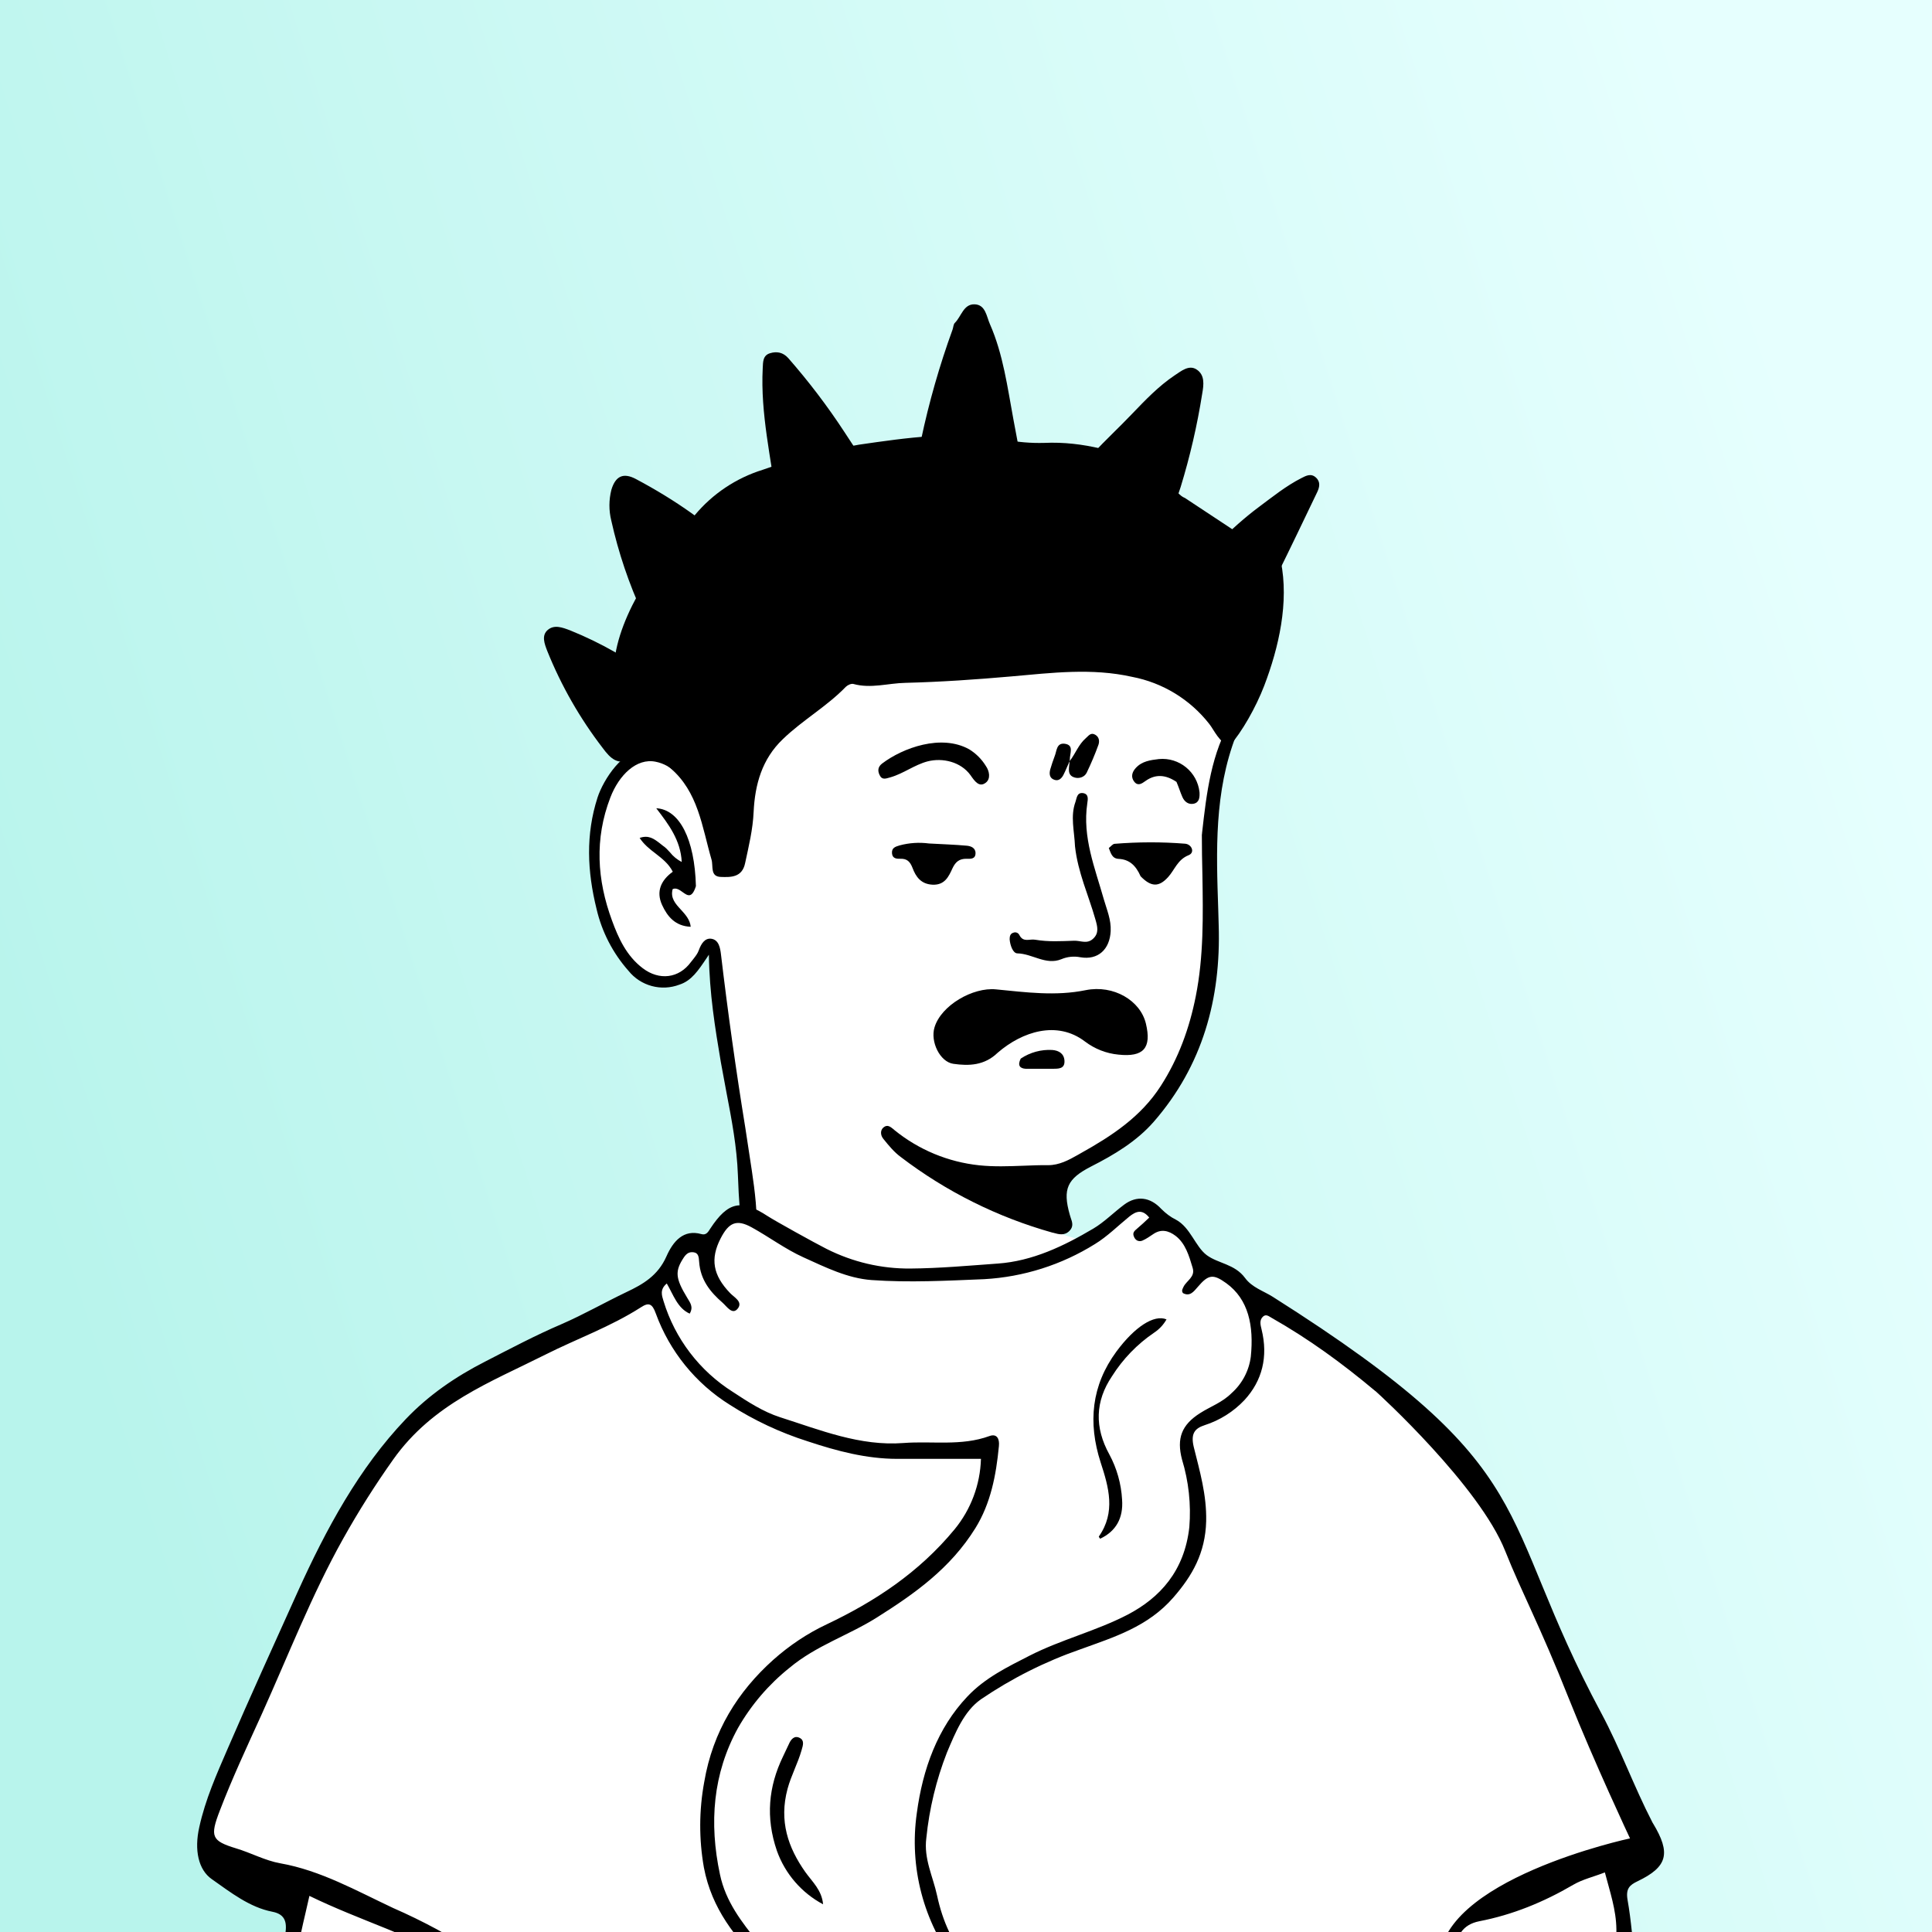
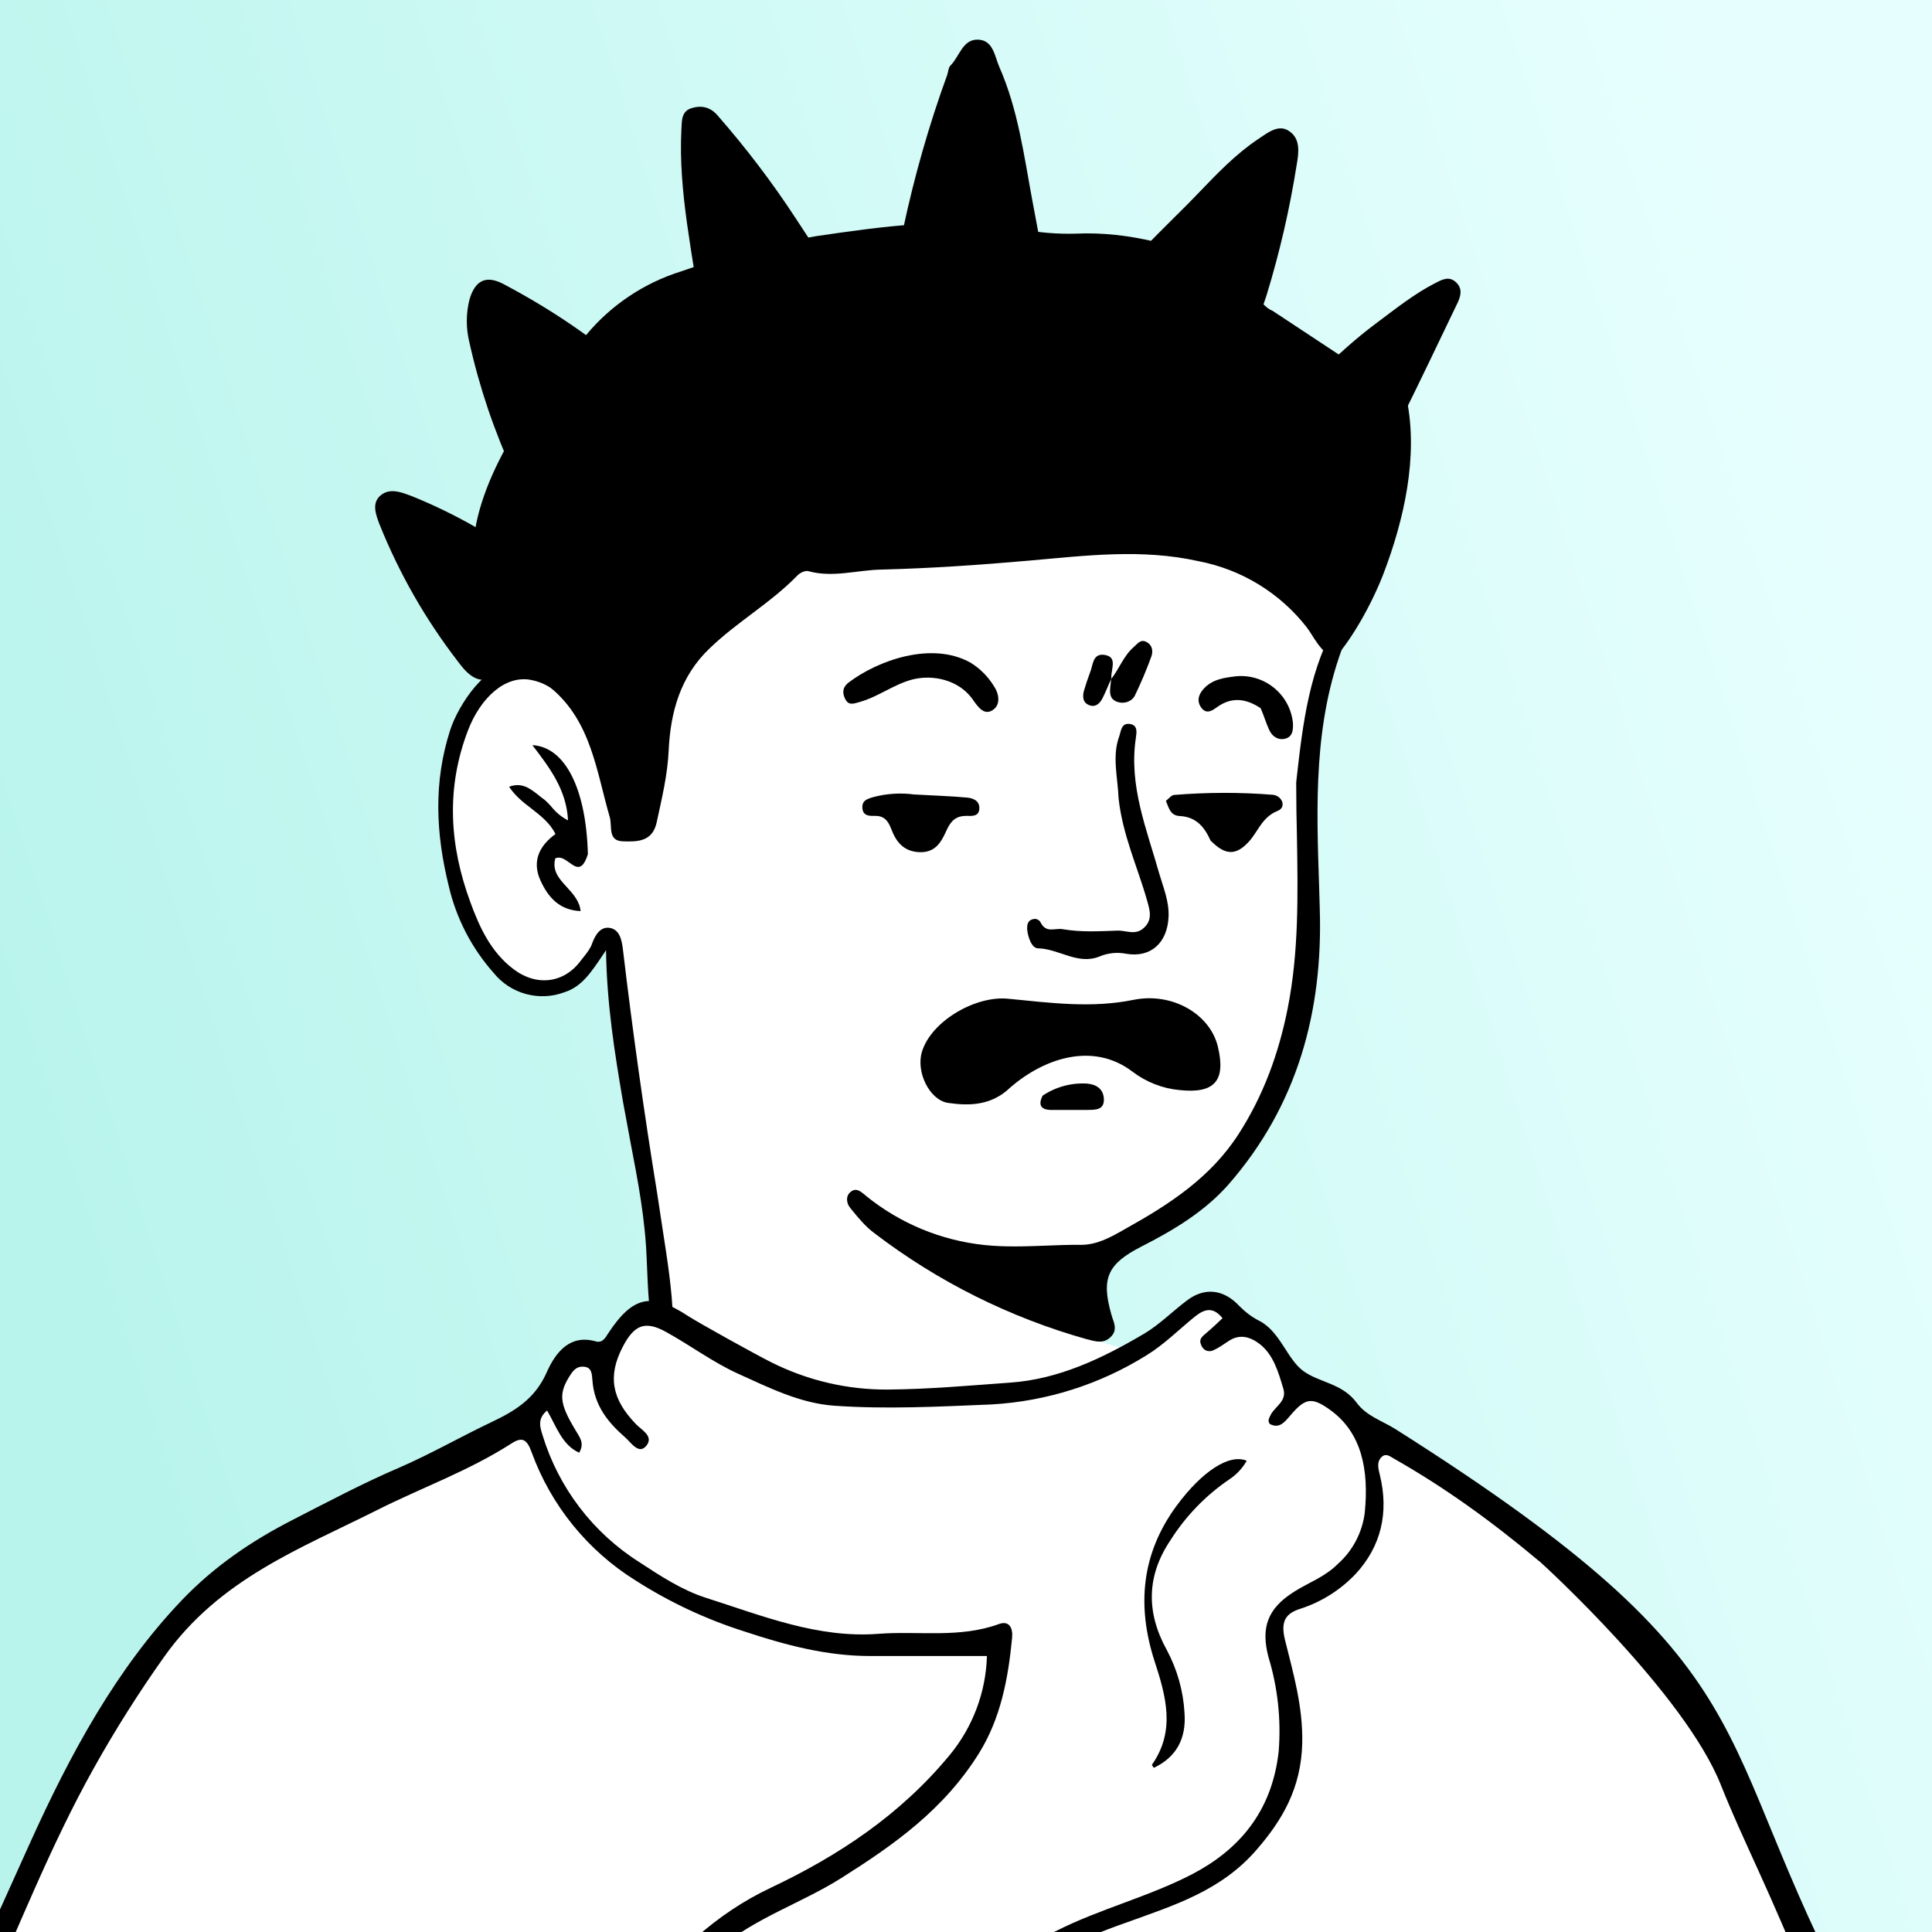
<svg xmlns="http://www.w3.org/2000/svg" viewBox="0 0 1744 1744" fill="none" shape-rendering="auto" width="400" height="400">
  <mask id="viewboxMask">
    <rect width="1744" height="1744" rx="0" ry="0" x="0" y="0" fill="#fff" />
  </mask>
  <g mask="url(#viewboxMask)">
    <rect fill="url(#backgroundLinear)" width="1744" height="1744" x="0" y="0" />
    <defs>
      <linearGradient id="backgroundLinear" gradientTransform="rotate(343 0.5 0.5)">
        <stop stop-color="#b8f4ec" />
        <stop offset="1" stop-color="#e6fffe" />
      </linearGradient>
    </defs>
-     <g transform="translate(531 487)">
-       <path d="M554 727.7c-99.2 297-363.8 388.6-503.7 19.8-19.3-50.7 31-69.5 66.2-91.9 24.1-15.3 36.8-28.5 35.3-42.2-7-64.4-36.9-243.8-36.9-243.8l-3-5.8s.7-1.6-2.2 1.2c-3 3-9.9 34.2-37 34.2-24.5 0-49.2-10.9-61-86.3C7.2 285.6 9.6 214 40 201c12.5-5.3 24-7.2 35.2-.8 11.3 6.4-13-22 112-126C268.4 6.4 396.7-3.5 448.5 8 500.3 19.5 552 44.8 574.9 98.5c27.8 65-25.9 114.3-14 262.5-2.2 53.6.8 171.2-146.6 210.6-28 7.5-19.3 48.4 22.7 58.4 67 21 117 72.3 117 97.9" fill="#fff" />
-       <path fill-rule="evenodd" clip-rule="evenodd" d="m554 266.2.1-1.4c4.1-36.4 8.2-71.7 27.1-103.4 6.5 4.4 5.7 10 3.7 15.2-19.9 51.2-18 104.4-16.2 157.6l.4 14c2.1 66.4-14.5 126.8-58.7 177.5-15.4 17.6-35.8 29.8-56.5 40.3-21.4 11-25.9 20.1-19.2 43.6l.8 2.6c1.4 3.9 2.8 7.9-1 11.8-4.5 4.6-9.5 3.3-14.8 1.8l-.6-.1a406.4 406.4 0 0 1-137-68.3c-6-4.4-10.8-10.3-15.5-16.1l-.3-.4c-2.5-3-3-7.8.5-10.4 3.3-2.5 5.8-.5 8.7 1.8l1 .9a145.5 145.5 0 0 0 76.3 31.7c13.4 1.4 26.6.9 40 .4 7.4-.3 14.8-.6 22.3-.5 10.2 0 18.7-4.7 26.7-9.2l2.8-1.6c27.8-15.5 54.3-32.8 72.2-60.7 16.1-25 25.9-52.2 31.6-80.9 7.2-36.1 6.6-72.7 6-109.8-.3-12-.5-24.2-.5-36.4ZM50.6 190.8c21.9-1.7 34 11.2 44.3 26.3a140.4 140.4 0 0 1 22.4 61.5c.5 3.7 1 7.6-1.2 11.3-4.5.6-4.9-3-5-5.6-.5-20.7-9.7-38.7-18.9-56.1-6.6-12.5-16.2-24.6-31.4-27.6-17.2-3.5-33 12-40.8 32.2-14.5 37.6-12 74.6 1.4 111 5.8 15.9 13.1 32.1 27.8 43.2 14.8 11.3 32.7 9.3 43.6-5.7l2-2.5c2-2.6 4-5.1 5-8 2.1-5.8 5.4-11.2 11.3-10.4 6.8 1 8 8.3 8.7 14a3661 3661 0 0 0 22 156.7l5.9 38.8c2.6 17.1 5.6 41.7 3.6 52.1a28 28 0 0 0-.3 2.2c-.4 2.8-.6 5-4.2 5.5-4.9.8-7-2-7.7-6.4-2.3-17-3-23.6-4-49.6-.9-25.2-5.6-50-10.4-74.9l-5-27c-5.2-30.8-10.3-62-10.8-97l-2 3c-7.6 11.3-13.7 20.5-24.5 24a40.5 40.5 0 0 1-46.1-12.5 127.8 127.8 0 0 1-28.8-55.8c-8.4-34-9.9-67.1.9-100.6 5.2-16.1 23.7-44.7 42.2-42Zm34.6 127.5c4.4 3.2 8.4 6 12-5.4-1.1-42.2-14.7-69.2-35.8-70.3 11.2 14.6 22 28.8 23 48.5a32.3 32.3 0 0 1-10.7-8.8c-2-2.2-4-4.4-6.5-6l-3-2.4c-4.8-3.6-9.7-7.4-17.8-4.5 3.8 5.8 9 10 14.3 14 6 4.7 12 9.3 15.6 16.5-10.6 7.7-15.2 17.7-9.7 29.9 4.8 10.5 11.9 19.2 25.9 19.8-.6-6.3-4.7-10.9-8.8-15.4-5-5.4-9.7-10.6-7.5-18.6 3.2-1.5 6.2.7 9 2.7Z" fill="#000" />
+     <g transform="translate(-348.8 -348.8) scale(1.4)">
+       <g transform="translate(531 487)">
+         <path d="M554 727.7c-99.2 297-363.8 388.6-503.7 19.8-19.3-50.7 31-69.5 66.2-91.9 24.1-15.3 36.8-28.5 35.3-42.2-7-64.4-36.9-243.8-36.9-243.8l-3-5.8s.7-1.6-2.2 1.2c-3 3-9.9 34.2-37 34.2-24.5 0-49.2-10.9-61-86.3C7.2 285.6 9.6 214 40 201c12.5-5.3 24-7.2 35.2-.8 11.3 6.4-13-22 112-126C268.4 6.4 396.7-3.5 448.5 8 500.3 19.5 552 44.8 574.9 98.5c27.8 65-25.9 114.3-14 262.5-2.2 53.6.8 171.2-146.6 210.6-28 7.5-19.3 48.4 22.7 58.4 67 21 117 72.3 117 97.9" fill="#fff" />
+         <path fill-rule="evenodd" clip-rule="evenodd" d="m554 266.2.1-1.4c4.1-36.4 8.2-71.7 27.1-103.4 6.5 4.4 5.7 10 3.7 15.2-19.9 51.2-18 104.4-16.2 157.6l.4 14c2.1 66.4-14.5 126.8-58.7 177.5-15.4 17.6-35.8 29.8-56.5 40.3-21.4 11-25.9 20.1-19.2 43.6l.8 2.6c1.4 3.9 2.8 7.9-1 11.8-4.5 4.6-9.5 3.3-14.8 1.8l-.6-.1a406.4 406.4 0 0 1-137-68.3c-6-4.4-10.8-10.3-15.5-16.1l-.3-.4c-2.5-3-3-7.8.5-10.4 3.3-2.5 5.8-.5 8.7 1.8l1 .9a145.5 145.5 0 0 0 76.3 31.7c13.4 1.4 26.6.9 40 .4 7.4-.3 14.8-.6 22.3-.5 10.2 0 18.7-4.7 26.7-9.2l2.8-1.6c27.8-15.5 54.3-32.8 72.2-60.7 16.1-25 25.9-52.2 31.6-80.9 7.2-36.1 6.6-72.7 6-109.8-.3-12-.5-24.2-.5-36.4ZM50.6 190.8c21.9-1.7 34 11.2 44.3 26.3a140.4 140.4 0 0 1 22.4 61.5c.5 3.7 1 7.6-1.2 11.3-4.5.6-4.9-3-5-5.6-.5-20.7-9.7-38.7-18.9-56.1-6.6-12.5-16.2-24.6-31.4-27.6-17.2-3.5-33 12-40.8 32.2-14.5 37.6-12 74.6 1.4 111 5.8 15.9 13.1 32.1 27.8 43.2 14.8 11.3 32.7 9.3 43.6-5.7l2-2.5c2-2.6 4-5.1 5-8 2.1-5.8 5.4-11.2 11.3-10.4 6.8 1 8 8.3 8.7 14a3661 3661 0 0 0 22 156.7l5.9 38.8c2.6 17.1 5.6 41.7 3.6 52.1a28 28 0 0 0-.3 2.2c-.4 2.8-.6 5-4.2 5.5-4.9.8-7-2-7.7-6.4-2.3-17-3-23.6-4-49.6-.9-25.2-5.6-50-10.4-74.9l-5-27c-5.2-30.8-10.3-62-10.8-97l-2 3c-7.6 11.3-13.7 20.5-24.5 24a40.5 40.5 0 0 1-46.1-12.5 127.8 127.8 0 0 1-28.8-55.8c-8.4-34-9.9-67.1.9-100.6 5.2-16.1 23.7-44.7 42.2-42Zm34.6 127.5c4.4 3.2 8.4 6 12-5.4-1.1-42.2-14.7-69.2-35.8-70.3 11.2 14.6 22 28.8 23 48.5a32.3 32.3 0 0 1-10.7-8.8c-2-2.2-4-4.4-6.5-6l-3-2.4c-4.8-3.6-9.7-7.4-17.8-4.5 3.8 5.8 9 10 14.3 14 6 4.7 12 9.3 15.6 16.5-10.6 7.7-15.2 17.7-9.7 29.9 4.8 10.5 11.9 19.2 25.9 19.8-.6-6.3-4.7-10.9-8.8-15.4-5-5.4-9.7-10.6-7.5-18.6 3.2-1.5 6.2.7 9 2.7Z" fill="#000" />
+       </g>
+       <g transform="translate(178 1057)">
+         <path d="M1294.6 717H83.4l8.6-63.2S14.3 627.3 6.5 612c-7.8-15.3 84.3-214 97-245.4 12.6-31.5 76.6-148 135.7-174 39.7-17.3 137.8-75.2 175-91.5C419 99 431 81 438.6 68c7.6-13.2 15.7 13.4 42-28.5 6.7-10.6 34.7 7 50.7 17.3 13.6 9 36.7 44.5 142.6 37.8C817.5 85.7 837 19.3 853.6 29c24 14 53.8 56.5 53.8 56.5s109.8 69 138.7 91.6c59.5 46.4 123.1 81.9 180.6 251.6 19.9 58.6 78 160.2 86 173.2 8.2 13.1-27 36-27 36l8.9 79.1Z" fill="#fff" />
+         <path d="M1063.5 198.7c-30.2-25.3-60-47-93.8-66.2-2.3-1.3-4.7-3.4-7.4-1.2-3.7 3.2-2.5 7.6-1.5 11.7 6.1 24.7.6 46.4-15.4 63.8a85.1 85.1 0 0 1-36 22.7c-9.3 3-12.6 8-9.8 19.7 5.4 21.8 11.7 43.1 11.2 66.9-.7 29-12.8 49.6-29.5 68.8-23 26.6-53.7 35.9-83.7 46.8a383.3 383.3 0 0 0-90.2 45.3c-15.2 10.7-23 30-30.6 48a292.5 292.5 0 0 0-18.6 77.1c-2.5 18.7 6 34.8 9.7 52 5 23.3 14.4 44.4 30.3 62-3.9.9-7.7.9-12.6.9a182.8 182.8 0 0 1-36-137.3c5.3-39.8 18.7-76.8 45.6-105.2 16-17 36.4-26.8 56.3-37 28.7-14.6 60-22.2 88.5-37 29-15.2 51.2-39.3 55.6-79a164 164 0 0 0-6.6-61c-5-19-.5-31.3 16.5-42 9.4-6 19.7-9.4 28.3-18a53 53 0 0 0 17.3-32.9c2.8-27.8-2-51.7-22.2-66.3-11.7-8.4-16-8-25.6 3.3-3.8 4.4-7.2 9-13.4 5.7-1.7-2.1-.3-4 .5-5.8 2.8-5.6 10.7-8.8 8.2-17-3.2-10.7-6.4-22-15.4-28.9-6.4-4.8-13-6.4-20-1.7-3.3 2.2-6.5 4.5-10 6-1.4.6-3 .6-4.5 0-1.4-.7-2.5-2-3.1-3.6-1.6-3.6.6-5.3 2.8-7.2 3.6-3 7-6.2 11-10-6.4-8-12.1-5.6-18-.9-10.3 8.4-20 18.1-31 24.8a211.2 211.2 0 0 1-100 31.7c-33.9 1.4-67.8 3.2-101.6.8C587 96.9 567.2 87 547.3 78c-16.4-7.4-31-18.4-46.8-27.1-13.5-7.4-20.5-4.6-28 10-9.5 18.5-7 33.2 8.6 49.4 3.6 3.8 11.3 7.6 7.2 13.5-5 7-10.2-1.5-14.1-4.9-10.8-9.4-20-20.4-21.1-37-.3-4-.5-8-5.2-8.5-3.6-.4-6 .9-8.5 4.5-8.2 12.4-8 18.6 3 36.7 2.5 4.3 5.8 8 2.2 14.2-11-4.8-14.8-17.1-20.7-27.2-6.6 5.5-4.4 11-2.9 16a147.9 147.9 0 0 0 62.4 81.8c13.7 9 27.5 18 42.7 22.9 36.4 11.6 72.3 26.3 111.4 23.3 25.9-2 52.2 3 77.7-6.3 6.7-2.4 9.2 2.5 8.5 9.1-2.5 26.3-7.4 51.7-21.2 74-22.7 36.6-55.2 59.4-88.8 80.6-25.8 16.3-54.8 25.3-79 45.5a190.8 190.8 0 0 0-46.5 54.3C465.5 544 462 588.6 471.9 635c5.2 24.8 19.8 43.2 34.4 61.4 5.3 6.6 11.2 12.7 17 19.8-3.8.9-7.7.9-12.5.9-24.9-24.6-46.3-51-53.4-88.3a217 217 0 0 1 .3-77.2c7.8-46 30.5-81.7 62.1-110.1 14.8-13.2 31-24 48.4-32.2 43.2-20.5 83.2-46.6 115.5-85.8a105 105 0 0 0 23.8-63.6H632c-27.8 0-54.3-7-80.8-15.8a296 296 0 0 1-70.4-33 163 163 0 0 1-66.8-82.4c-3.2-9-6.4-10.2-13.3-5.7-27.6 17.7-57.8 28.4-86.6 42.9-49.3 24.8-101.5 44.3-137.1 94.5a789 789 0 0 0-45.2 71.5C103.4 382.6 82.1 437.6 58 491c-13 28.6-26.3 57-37.6 86.5-9 23.4-7.5 27.2 14.7 34 13.4 4 26.3 11.1 40 13.5 36.2 6.4 68.5 24.7 101.7 40.3a530 530 0 0 1 77.1 41.6c4.9 3.4 11.4 2.2 15 9.2-9.6.8-19.2 1-28.8.3-45.3-26-93-39.7-138.8-62-5 23-10.7 42.1-11.6 62.6H77.1c-2.8-9.2.5-17.6 2.1-26.3 2.1-11.3 1.2-19.6-11.4-22-20.5-4-37.4-17.3-54.6-29.4-12.1-8.4-16-26.2-11.3-47 5.5-25 15.6-47.6 25.5-70.5 20.5-47.5 42-94.5 63.2-141.6 25.8-57 55.5-112 97.7-156.2 21-22 45.2-38.4 71.6-51.9 22.8-11.7 45.6-23.8 69-33.8 20-8.7 39-19.6 58.7-29 14.6-6.9 28.3-14.7 36-32.2 6.1-13.8 15.5-24.6 31.5-20.1 4.2 1.2 6-1.6 8.1-5 16-24.3 28-26.8 51.8-11.2 6.6 4.3 42.5 24.2 53 29.5 23.8 12 49.6 18 75.7 17.8 26.4-.2 52.8-2.6 79.1-4.5C753.8 81.4 782 68 809 52c9.8-5.8 18.4-14.6 27.8-21.6 11.3-8.4 23.5-6.9 33.5 3.9 4 4 8.3 7.3 13.2 9.7 13.1 7 17.5 24.3 27.8 32 10.4 7.7 25.2 7.9 34.6 20.6 6.3 8.6 16.4 11.6 25 17 248.7 157.4 198.5 193.2 296.6 375.9 17.1 31.9 29.5 66.4 46.1 98.5.2.3.3.7.6 1 16.3 27 13.1 39.2-14 52.2-7.1 3.4-10.8 6.6-9 16.9 3.3 18.7 4.7 37.8 6.7 57.8-4 1-8 1-13.1 0-4.2-10.9-3.7-21.1-3.7-31.3-.2-17.7-5.8-33.8-10.4-51.4-10.2 4-20 6.2-28.4 11.1-27 15.8-55 27.2-85 33-15.1 3-21.7 13.5-21.7 30.9.2 3 .5 5.9 1 8.8-5.1.1-10.2-.3-15.2-1.2-2.6-76 172-113.3 172-113.3s-32.1-68.2-55.2-126.2c-26.7-67.2-42.4-95.4-57.5-133.3-23.2-58.5-113.7-141.4-117.1-144.3Z" fill="#000" />
+         <path d="M523.3 613.7c-10.3-30-7.6-58 5.5-85.1l5.3-11.2c2-4.7 5.2-8 9.8-5.6 4.4 2.2 3 6.6 1.7 11-3.4 12-9.4 22.8-12.7 35-7.8 29.1.5 53 16 75 6.4 9 14.9 16.3 16.1 29.2a88.3 88.3 0 0 1-41.7-48.3ZM829.8 163c16.4-22.2 34-33.7 45.2-29a35 35 0 0 1-11.2 12 133.7 133.7 0 0 0-38 39.3c-15.3 22.7-15.8 46.3-2.4 70.6a97.5 97.5 0 0 1 11.5 40.8c1.2 16.6-5.4 28.5-19.8 35.3-.5-.7-1.3-1.7-1.2-2 15.4-21.9 9-44.4 1.6-67-11.5-35.8-8.3-69.3 14.3-100Z" fill="#000" />
+       </g>
+       <g transform="translate(266 207)">
+         <g fill="#000">
+           <path d="M890.2 299.7c7.5 37-1.8 77.7-15 112.3-7.4 19.3-20.2 42-31.3 54.3-9.2-2.8-14-14.4-18.3-19.8A116.1 116.1 0 0 0 756 404c-36.6-8.2-72.7-3.6-109.1-.4-31.8 2.8-63.7 5-95.6 5.8-15.6.3-31.1 5.4-47 1-1.9-.5-5.2 1-6.8 2.6-17.2 17.8-39 30-56.8 47.2-18.9 18-25.2 41-26.4 65.6-.7 16-4.4 31-7.7 46.4-2.7 13-13 12.7-21.9 12.4-9.8-.3-6.7-9.5-8.4-15.6-8.6-29.5-11.9-61.4-37.6-83-3.9-3.3-8.2-7.7-12.7-8.1-12.5-1.3-13.5-9-13.5-18.7 0-24.7-26-41.5-24.2-66 3.6-47 41.8-98.4 72.9-135.2a130 130 0 0 1 61.2-40.9 540 540 0 0 1 87-22.7c43.5-6.3 87.4-12.7 131.6-4.6a160 160 0 0 0 35.6 3c35.4-1.6 68 8.2 100 21.9 8.9 3.8 18 24.6 27 27.8" />
+           <path d="M404.2 295c10.3 9.5 20.8 17.4 27.7 29 12 20-3.7 57-22.3 70.1a645.4 645.4 0 0 0-31.4 23.7c-7.5 6-13 5.4-19.7-1.6a231.2 231.2 0 0 1-44.3-69.2 416 416 0 0 1-28.4-84.1 56.9 56.9 0 0 1 .1-27.8c3.7-12.4 10.8-15.7 22.1-9.7 35 18.6 67.4 40.8 96.2 69.5ZM786.3 279.7c-2.2 7.5-4.7 13.9-5.8 20.5-4.1 24.7-12 30.7-34.2 21a164.5 164.5 0 0 1-51.9-33.4c-18.4-18.4-16.3-21.8-3.7-45.4 16-30 42.1-51.6 65.2-75.8 12-12.5 24-25.1 38.5-34.8 5.7-3.7 12.8-9.8 19.7-5.3 7.6 4.9 6.6 13.6 5.1 22a612 612 0 0 1-19.4 84c-4.8 15-11.7 30-13.5 47.2ZM565.4 190.1a740.6 740.6 0 0 1 28.5-99.7c.7-2 .7-4.6 2-5.9 5.9-5.8 7.8-17 17.7-16.8 10.1.2 10.9 11 14 17.9 12 27.3 15.8 57 21.2 86 4.6 24.9 9.9 49.8 11.1 75.4.6 12-2.6 18.7-16 20.6-16.3 2.4-31.7 9.3-48.6 9.2-10.6 0-21-2.7-30.3-7.8-12.5-6.6-15.5-16.4-12.8-28.6 3.7-16.6 8.5-32.9 13.2-50.3ZM435.4 248c-5.3-41.5-15-81.4-12.9-122.6.3-5.6 0-11.7 6.8-13.6 6-1.8 11.6-.7 16.2 4.4 18.4 21 35.4 43.3 50.7 66.7 11.6 17.7 23.4 35.3 33.2 54.2 11.2 21.6 10.3 35.5-6 52a75.4 75.4 0 0 1-44.6 22c-28 3.8-32.4-10.6-37.6-32.2-2.4-9.6-3.8-20-5.8-31ZM360.3 478.3c-.3 6.9 1 12.8-1.7 18.5-15.3-9-27.2-22.9-46.2-20.4-2.5.3-5.6-.3-7.5.9-12.7 7.9-20.2-.1-26.7-8.9a370 370 0 0 1-50.2-87.8c-2.5-6.5-5.4-14 .5-19s13.2-2.2 20.3.5a332.7 332.7 0 0 1 78 44.6c10.8 8 21.9 16 31.2 25.6a24.8 24.8 0 0 1 6 25c-2 6.5-4 13-3.7 21ZM866.4 350c-5.2 11.8-12.9 20.9-20.1 30.2-7 9-15 9.2-23 2-13.3-12-23.2-26.9-30.5-43.1-4.2-9.3-2.7-19.6 5.4-25.8 25.4-19.3 46.4-43.5 72-62.5 12.5-9.3 24.7-19.2 38.7-26.3 4.1-2.1 8.6-4.5 13-.4 4.3 3.9 3.2 8.7 1.2 13-12 25-24 50.2-36.4 75.2-6.2 12.5-13.2 24.7-20.3 37.7Z" />
+         </g>
+       </g>
+       <g transform="translate(791 871)">
+         <path d="M130.4 84.6a46.5 46.5 0 0 1 28.5-7.8c6.2.5 10.7 3.5 11 9.9.3 7.4-5.7 7-10.8 7.1h-24c-5.5-.3-7.8-3-4.7-9.2Z" fill="#000" />
+       </g>
+       <g transform="translate(653 805)">
+         <path d="M247.6 145.3c-12 11.6-26 12-40 10-12.1-1.7-21-20-17-33 6-19.8 34.6-36.3 55.5-34.2 26.9 2.6 53.7 6.3 81 .7 25.1-5 49.3 9.3 54.3 30.2 5.3 22.1-2.2 30.4-24.7 28-11-1-21.6-5.2-30.4-11.9-25.1-19.1-56.5-9-78.7 10.2Z" fill="#000" />
+       </g>
+       <g transform="translate(901 668)">
+         <path d="M69.4 96c-.6-14.1-4.3-27.2.4-40.1 1.2-3.3 1.2-8.6 6.7-8 5.5.8 4.5 5.6 4 9.2-4.6 30.7 7 58.6 15 87 2.7 9.3 6.6 18.2 6.1 28.4-.8 16.4-11.3 26.4-27.4 23.6a29.5 29.5 0 0 0-17.2 1.8c-14 5.6-26-5-39.6-5.3-4 0-6.6-7.3-7-12.7 0-2.5.4-5.2 3.5-6 2-.8 4.4.2 5.3 2.2 3.6 7 9.3 3.2 14.4 4.2 11.9 2 23 1.3 34.8.9 5.8-.3 11.7 3.3 17.2-1.7 5.8-5.2 4-11.3 2.2-17.6C81.7 140.3 72 119.7 69.4 96Z" fill="#000" />
+       </g>
+       <g transform="translate(610 680)">
+         <path d="M419.6 111c-4.2-9.5-9.9-15.2-19.8-15.7-6-.3-7-5.1-8.9-9.8 2-1.5 3.5-3.7 5.3-3.8 21.1-1.7 42.4-1.8 63.5-.1 6 .4 9.3 8 3.2 10.4-10 4-12.5 13.2-18.5 19.8-8.2 9-15.2 9.1-24.8-.8ZM228.6 81.4c12.2.7 23.1 1 34 2 3.6.3 8 1.8 8 6.7 0 5.6-4.6 5.2-8.3 5.1-6.3 0-9.7 2.7-12.5 8.6-3.4 7.4-6.9 15.3-18 14.8-10.5-.5-15.1-7.2-18.1-15.2-2.2-5.7-5-8.4-11-8.2-3.4.1-7.1-.2-7.5-4.9-.4-5 3-6 7-7.2a67.9 67.9 0 0 1 26.4-1.7Z" fill="#000" />
+       </g>
+       <g transform="translate(610 680)" />
+       <g transform="translate(774 657)">
+         <g fill="#000">
+           <path d="M102.1 42.8c-8.7-12.1-25.2-16-38.8-12.5-12 3.2-21.7 11-33.6 14.4-4 1.1-7.5 2.7-9.7-2.1-1.9-3.9-1.5-7.4 2.2-10.3C41 18 75.8 5.4 100.9 19.4a45.7 45.7 0 0 1 15 15c3.3 4.7 4.5 11.6 0 15.1-5.9 4.6-10-1.2-13.8-6.7ZM288 48.8c-9.7-6.5-18.9-7.3-28-.8-3.2 2.3-6.7 4.8-10 .8-3.3-4.1-2.4-8.6 1.3-12.6 5.6-6.1 13.2-7.1 20.8-8a33.7 33.7 0 0 1 36.7 30c.2 4.3 0 9.1-5.2 10.3-4.7 1-8.3-1.7-10.2-5.9-1.9-4.2-3.2-8.7-5.4-13.8ZM191.6 30c5.2-6.6 8-15 14.5-20.6 2.5-2.1 4.4-5.5 8.5-3.2 3.7 2.1 4 5.9 3 9-3.1 8.6-6.7 17.1-10.7 25.4-2 4-7 5.5-11 4.2-6.6-2-5-7.9-4.4-13.9v-1Z" />
+           <path d="M191.7 29.8c-2 4.2-3.6 8.5-5.7 12.6-1.6 3.1-4.2 5.8-8 4.6-4.6-1.4-5-5.3-4-9.3 1.2-4.1 2.5-8 4-12 2-4.7 1.5-12.4 9.3-11.3 8.4 1.3 4.4 8.4 4.4 14.4v1Z" />
+         </g>
+       </g>
+       <g transform="translate(0 559)" />
    </g>
-     <g transform="translate(178 1057)">
-       <path d="M1294.6 717H83.4l8.6-63.2S14.3 627.3 6.5 612c-7.8-15.3 84.3-214 97-245.4 12.6-31.5 76.6-148 135.7-174 39.7-17.3 137.8-75.2 175-91.5C419 99 431 81 438.6 68c7.6-13.2 15.7 13.4 42-28.5 6.7-10.6 34.7 7 50.7 17.3 13.6 9 36.7 44.5 142.6 37.8C817.5 85.7 837 19.3 853.6 29c24 14 53.8 56.5 53.8 56.5s109.8 69 138.7 91.6c59.5 46.4 123.1 81.9 180.6 251.6 19.9 58.6 78 160.2 86 173.2 8.2 13.1-27 36-27 36l8.9 79.1Z" fill="#fff" />
-       <path d="M1063.5 198.7c-30.2-25.3-60-47-93.8-66.2-2.3-1.3-4.7-3.4-7.4-1.2-3.7 3.2-2.5 7.6-1.5 11.7 6.1 24.7.6 46.4-15.4 63.8a85.1 85.1 0 0 1-36 22.7c-9.3 3-12.6 8-9.8 19.7 5.4 21.8 11.7 43.1 11.2 66.9-.7 29-12.8 49.6-29.5 68.8-23 26.6-53.7 35.9-83.7 46.8a383.3 383.3 0 0 0-90.2 45.3c-15.2 10.7-23 30-30.6 48a292.5 292.5 0 0 0-18.6 77.1c-2.5 18.7 6 34.8 9.7 52 5 23.3 14.4 44.4 30.3 62-3.9.9-7.7.9-12.6.9a182.8 182.8 0 0 1-36-137.3c5.3-39.8 18.7-76.8 45.6-105.2 16-17 36.4-26.8 56.3-37 28.7-14.6 60-22.2 88.5-37 29-15.2 51.2-39.3 55.6-79a164 164 0 0 0-6.6-61c-5-19-.5-31.3 16.5-42 9.4-6 19.7-9.4 28.3-18a53 53 0 0 0 17.3-32.9c2.8-27.8-2-51.7-22.2-66.3-11.7-8.4-16-8-25.6 3.3-3.8 4.4-7.2 9-13.4 5.7-1.7-2.1-.3-4 .5-5.8 2.8-5.6 10.7-8.8 8.2-17-3.2-10.7-6.4-22-15.4-28.9-6.4-4.8-13-6.4-20-1.7-3.3 2.2-6.5 4.5-10 6-1.4.6-3 .6-4.5 0-1.4-.7-2.5-2-3.1-3.6-1.6-3.6.6-5.3 2.8-7.2 3.6-3 7-6.2 11-10-6.4-8-12.1-5.6-18-.9-10.3 8.4-20 18.1-31 24.8a211.2 211.2 0 0 1-100 31.7c-33.9 1.4-67.8 3.2-101.6.8C587 96.9 567.2 87 547.3 78c-16.4-7.4-31-18.4-46.8-27.1-13.5-7.4-20.5-4.6-28 10-9.5 18.5-7 33.2 8.6 49.4 3.6 3.8 11.3 7.6 7.2 13.5-5 7-10.2-1.5-14.1-4.9-10.8-9.4-20-20.4-21.1-37-.3-4-.5-8-5.2-8.5-3.6-.4-6 .9-8.5 4.5-8.2 12.4-8 18.6 3 36.7 2.5 4.3 5.8 8 2.2 14.2-11-4.8-14.8-17.1-20.7-27.2-6.6 5.5-4.4 11-2.9 16a147.9 147.9 0 0 0 62.4 81.8c13.7 9 27.5 18 42.7 22.9 36.4 11.6 72.3 26.3 111.4 23.3 25.9-2 52.2 3 77.7-6.3 6.7-2.4 9.2 2.5 8.5 9.1-2.5 26.3-7.4 51.7-21.2 74-22.7 36.6-55.2 59.4-88.8 80.6-25.8 16.3-54.8 25.3-79 45.5a190.8 190.8 0 0 0-46.5 54.3C465.5 544 462 588.6 471.9 635c5.2 24.8 19.8 43.2 34.4 61.4 5.3 6.6 11.2 12.7 17 19.8-3.8.9-7.7.9-12.5.9-24.9-24.6-46.3-51-53.4-88.3a217 217 0 0 1 .3-77.2c7.8-46 30.5-81.7 62.1-110.1 14.8-13.2 31-24 48.4-32.2 43.2-20.5 83.2-46.6 115.5-85.8a105 105 0 0 0 23.8-63.6H632c-27.8 0-54.3-7-80.8-15.8a296 296 0 0 1-70.4-33 163 163 0 0 1-66.8-82.4c-3.2-9-6.4-10.2-13.3-5.7-27.6 17.7-57.8 28.4-86.6 42.9-49.3 24.8-101.5 44.3-137.1 94.5a789 789 0 0 0-45.2 71.5C103.4 382.6 82.1 437.6 58 491c-13 28.6-26.3 57-37.6 86.5-9 23.4-7.5 27.2 14.7 34 13.4 4 26.3 11.1 40 13.5 36.2 6.4 68.5 24.7 101.7 40.3a530 530 0 0 1 77.1 41.6c4.9 3.4 11.4 2.2 15 9.2-9.6.8-19.2 1-28.8.3-45.3-26-93-39.7-138.8-62-5 23-10.7 42.1-11.6 62.6H77.1c-2.8-9.2.5-17.6 2.1-26.3 2.1-11.3 1.2-19.6-11.4-22-20.5-4-37.4-17.3-54.6-29.4-12.1-8.4-16-26.2-11.3-47 5.5-25 15.6-47.6 25.5-70.5 20.5-47.5 42-94.5 63.2-141.6 25.8-57 55.5-112 97.7-156.2 21-22 45.2-38.4 71.6-51.9 22.8-11.7 45.6-23.8 69-33.8 20-8.7 39-19.6 58.7-29 14.6-6.9 28.3-14.7 36-32.2 6.1-13.8 15.5-24.6 31.5-20.1 4.2 1.2 6-1.6 8.1-5 16-24.3 28-26.8 51.8-11.2 6.6 4.3 42.5 24.2 53 29.5 23.8 12 49.6 18 75.7 17.8 26.4-.2 52.8-2.6 79.1-4.5C753.8 81.4 782 68 809 52c9.8-5.8 18.4-14.6 27.8-21.6 11.3-8.4 23.5-6.9 33.5 3.9 4 4 8.3 7.3 13.2 9.7 13.1 7 17.5 24.3 27.8 32 10.4 7.7 25.2 7.9 34.6 20.6 6.3 8.6 16.4 11.6 25 17 248.7 157.4 198.5 193.2 296.6 375.9 17.1 31.9 29.5 66.4 46.1 98.5.2.3.3.7.6 1 16.3 27 13.1 39.2-14 52.2-7.1 3.4-10.8 6.6-9 16.9 3.3 18.7 4.7 37.8 6.7 57.8-4 1-8 1-13.1 0-4.2-10.9-3.7-21.1-3.7-31.3-.2-17.7-5.8-33.8-10.4-51.4-10.2 4-20 6.2-28.4 11.1-27 15.8-55 27.2-85 33-15.1 3-21.7 13.5-21.7 30.9.2 3 .5 5.9 1 8.8-5.1.1-10.2-.3-15.2-1.2-2.6-76 172-113.3 172-113.3s-32.1-68.2-55.2-126.2c-26.7-67.2-42.4-95.4-57.5-133.3-23.2-58.5-113.7-141.4-117.1-144.3Z" fill="#000" />
-       <path d="M523.3 613.7c-10.3-30-7.6-58 5.5-85.1l5.3-11.2c2-4.7 5.2-8 9.8-5.6 4.4 2.2 3 6.6 1.7 11-3.4 12-9.4 22.8-12.7 35-7.8 29.1.5 53 16 75 6.4 9 14.9 16.3 16.1 29.2a88.3 88.3 0 0 1-41.7-48.3ZM829.8 163c16.4-22.2 34-33.7 45.2-29a35 35 0 0 1-11.2 12 133.7 133.7 0 0 0-38 39.3c-15.3 22.7-15.8 46.3-2.4 70.6a97.5 97.5 0 0 1 11.5 40.8c1.2 16.6-5.4 28.5-19.8 35.3-.5-.7-1.3-1.7-1.2-2 15.4-21.9 9-44.4 1.6-67-11.5-35.8-8.3-69.3 14.3-100Z" fill="#000" />
-     </g>
-     <g transform="translate(266 207)">
-       <g fill="#000">
-         <path d="M890.2 299.7c7.5 37-1.8 77.7-15 112.3-7.4 19.3-20.2 42-31.3 54.3-9.2-2.8-14-14.4-18.3-19.8A116.1 116.1 0 0 0 756 404c-36.6-8.2-72.7-3.6-109.1-.4-31.8 2.8-63.7 5-95.6 5.8-15.6.3-31.1 5.4-47 1-1.9-.5-5.2 1-6.8 2.6-17.2 17.8-39 30-56.8 47.2-18.9 18-25.2 41-26.4 65.6-.7 16-4.4 31-7.7 46.4-2.7 13-13 12.7-21.9 12.4-9.8-.3-6.7-9.5-8.4-15.6-8.6-29.5-11.9-61.4-37.6-83-3.9-3.3-8.2-7.7-12.7-8.1-12.5-1.3-13.5-9-13.5-18.7 0-24.7-26-41.5-24.2-66 3.6-47 41.8-98.4 72.9-135.2a130 130 0 0 1 61.2-40.9 540 540 0 0 1 87-22.7c43.5-6.3 87.4-12.7 131.6-4.6a160 160 0 0 0 35.6 3c35.4-1.6 68 8.2 100 21.9 8.9 3.8 18 24.6 27 27.8" />
-         <path d="M404.2 295c10.3 9.5 20.8 17.4 27.7 29 12 20-3.7 57-22.3 70.1a645.4 645.4 0 0 0-31.4 23.7c-7.5 6-13 5.4-19.7-1.6a231.2 231.2 0 0 1-44.3-69.2 416 416 0 0 1-28.4-84.1 56.9 56.9 0 0 1 .1-27.8c3.7-12.4 10.8-15.7 22.1-9.7 35 18.6 67.4 40.8 96.2 69.5ZM786.3 279.7c-2.2 7.5-4.7 13.9-5.8 20.5-4.1 24.7-12 30.7-34.2 21a164.5 164.5 0 0 1-51.9-33.4c-18.4-18.4-16.3-21.8-3.7-45.4 16-30 42.1-51.6 65.2-75.8 12-12.5 24-25.1 38.5-34.8 5.7-3.7 12.8-9.8 19.7-5.3 7.6 4.9 6.6 13.6 5.1 22a612 612 0 0 1-19.4 84c-4.8 15-11.7 30-13.5 47.2ZM565.4 190.1a740.6 740.6 0 0 1 28.5-99.7c.7-2 .7-4.6 2-5.9 5.9-5.8 7.8-17 17.7-16.8 10.1.2 10.9 11 14 17.9 12 27.3 15.8 57 21.2 86 4.6 24.9 9.9 49.8 11.1 75.4.6 12-2.6 18.7-16 20.6-16.3 2.4-31.7 9.3-48.6 9.2-10.6 0-21-2.7-30.3-7.8-12.5-6.6-15.5-16.4-12.8-28.6 3.7-16.6 8.5-32.9 13.2-50.3ZM435.4 248c-5.3-41.5-15-81.4-12.9-122.6.3-5.6 0-11.7 6.8-13.6 6-1.8 11.6-.7 16.2 4.4 18.4 21 35.4 43.3 50.7 66.7 11.6 17.7 23.4 35.3 33.2 54.2 11.2 21.6 10.3 35.5-6 52a75.4 75.4 0 0 1-44.6 22c-28 3.8-32.4-10.6-37.6-32.2-2.4-9.6-3.8-20-5.8-31ZM360.3 478.3c-.3 6.9 1 12.8-1.7 18.5-15.3-9-27.2-22.9-46.2-20.4-2.5.3-5.6-.3-7.5.9-12.7 7.9-20.2-.1-26.7-8.9a370 370 0 0 1-50.2-87.8c-2.5-6.5-5.4-14 .5-19s13.2-2.2 20.3.5a332.7 332.7 0 0 1 78 44.6c10.8 8 21.9 16 31.2 25.6a24.8 24.8 0 0 1 6 25c-2 6.5-4 13-3.7 21ZM866.4 350c-5.2 11.8-12.9 20.9-20.1 30.2-7 9-15 9.2-23 2-13.3-12-23.2-26.9-30.5-43.1-4.2-9.3-2.7-19.6 5.4-25.8 25.4-19.3 46.4-43.5 72-62.5 12.5-9.3 24.7-19.2 38.7-26.3 4.1-2.1 8.6-4.5 13-.4 4.3 3.9 3.2 8.7 1.2 13-12 25-24 50.2-36.4 75.2-6.2 12.5-13.2 24.7-20.3 37.7Z" />
-       </g>
-     </g>
-     <g transform="translate(791 871)">
-       <path d="M130.4 84.6a46.5 46.5 0 0 1 28.5-7.8c6.2.5 10.7 3.5 11 9.9.3 7.4-5.7 7-10.8 7.1h-24c-5.5-.3-7.8-3-4.7-9.2Z" fill="#000" />
-     </g>
-     <g transform="translate(653 805)">
-       <path d="M247.6 145.3c-12 11.6-26 12-40 10-12.1-1.7-21-20-17-33 6-19.8 34.6-36.3 55.5-34.2 26.9 2.6 53.7 6.3 81 .7 25.1-5 49.3 9.3 54.3 30.2 5.3 22.1-2.2 30.4-24.7 28-11-1-21.6-5.2-30.4-11.9-25.1-19.1-56.5-9-78.7 10.2Z" fill="#000" />
-     </g>
-     <g transform="translate(901 668)">
-       <path d="M69.4 96c-.6-14.1-4.3-27.2.4-40.1 1.2-3.3 1.2-8.6 6.7-8 5.5.8 4.5 5.6 4 9.2-4.6 30.7 7 58.6 15 87 2.7 9.3 6.6 18.2 6.1 28.4-.8 16.4-11.3 26.4-27.4 23.6a29.5 29.5 0 0 0-17.2 1.8c-14 5.6-26-5-39.6-5.3-4 0-6.6-7.3-7-12.7 0-2.5.4-5.2 3.5-6 2-.8 4.4.2 5.3 2.2 3.6 7 9.3 3.2 14.4 4.2 11.9 2 23 1.3 34.8.9 5.8-.3 11.7 3.3 17.2-1.7 5.8-5.2 4-11.3 2.2-17.6C81.7 140.3 72 119.7 69.4 96Z" fill="#000" />
-     </g>
-     <g transform="translate(610 680)">
-       <path d="M419.6 111c-4.2-9.5-9.9-15.2-19.8-15.7-6-.3-7-5.1-8.9-9.8 2-1.5 3.5-3.7 5.3-3.8 21.1-1.7 42.4-1.8 63.5-.1 6 .4 9.3 8 3.2 10.4-10 4-12.5 13.2-18.5 19.8-8.2 9-15.2 9.1-24.8-.8ZM228.6 81.4c12.2.7 23.1 1 34 2 3.6.3 8 1.8 8 6.7 0 5.6-4.6 5.2-8.3 5.1-6.3 0-9.7 2.7-12.5 8.6-3.4 7.4-6.9 15.3-18 14.8-10.5-.5-15.1-7.2-18.1-15.2-2.2-5.7-5-8.4-11-8.2-3.4.1-7.1-.2-7.5-4.9-.4-5 3-6 7-7.2a67.9 67.9 0 0 1 26.4-1.7Z" fill="#000" />
-     </g>
-     <g transform="translate(610 680)" />
-     <g transform="translate(774 657)">
-       <g fill="#000">
-         <path d="M102.1 42.8c-8.7-12.1-25.2-16-38.8-12.5-12 3.2-21.7 11-33.6 14.4-4 1.1-7.5 2.7-9.7-2.1-1.9-3.9-1.5-7.4 2.2-10.3C41 18 75.8 5.4 100.9 19.4a45.7 45.7 0 0 1 15 15c3.3 4.7 4.5 11.6 0 15.1-5.9 4.6-10-1.2-13.8-6.7ZM288 48.8c-9.7-6.5-18.9-7.3-28-.8-3.2 2.3-6.7 4.8-10 .8-3.3-4.1-2.4-8.6 1.3-12.6 5.6-6.1 13.2-7.1 20.8-8a33.7 33.7 0 0 1 36.7 30c.2 4.3 0 9.1-5.2 10.3-4.7 1-8.3-1.7-10.2-5.9-1.9-4.2-3.2-8.7-5.4-13.8ZM191.6 30c5.2-6.6 8-15 14.5-20.6 2.5-2.1 4.4-5.5 8.5-3.2 3.7 2.1 4 5.9 3 9-3.1 8.6-6.7 17.1-10.7 25.4-2 4-7 5.5-11 4.2-6.6-2-5-7.9-4.4-13.9v-1Z" />
-         <path d="M191.7 29.8c-2 4.2-3.6 8.5-5.7 12.6-1.6 3.1-4.2 5.8-8 4.6-4.6-1.4-5-5.3-4-9.3 1.2-4.1 2.5-8 4-12 2-4.7 1.5-12.4 9.3-11.3 8.4 1.3 4.4 8.4 4.4 14.4v1Z" />
-       </g>
-     </g>
-     <g transform="translate(0 559)" />
  </g>
</svg>
